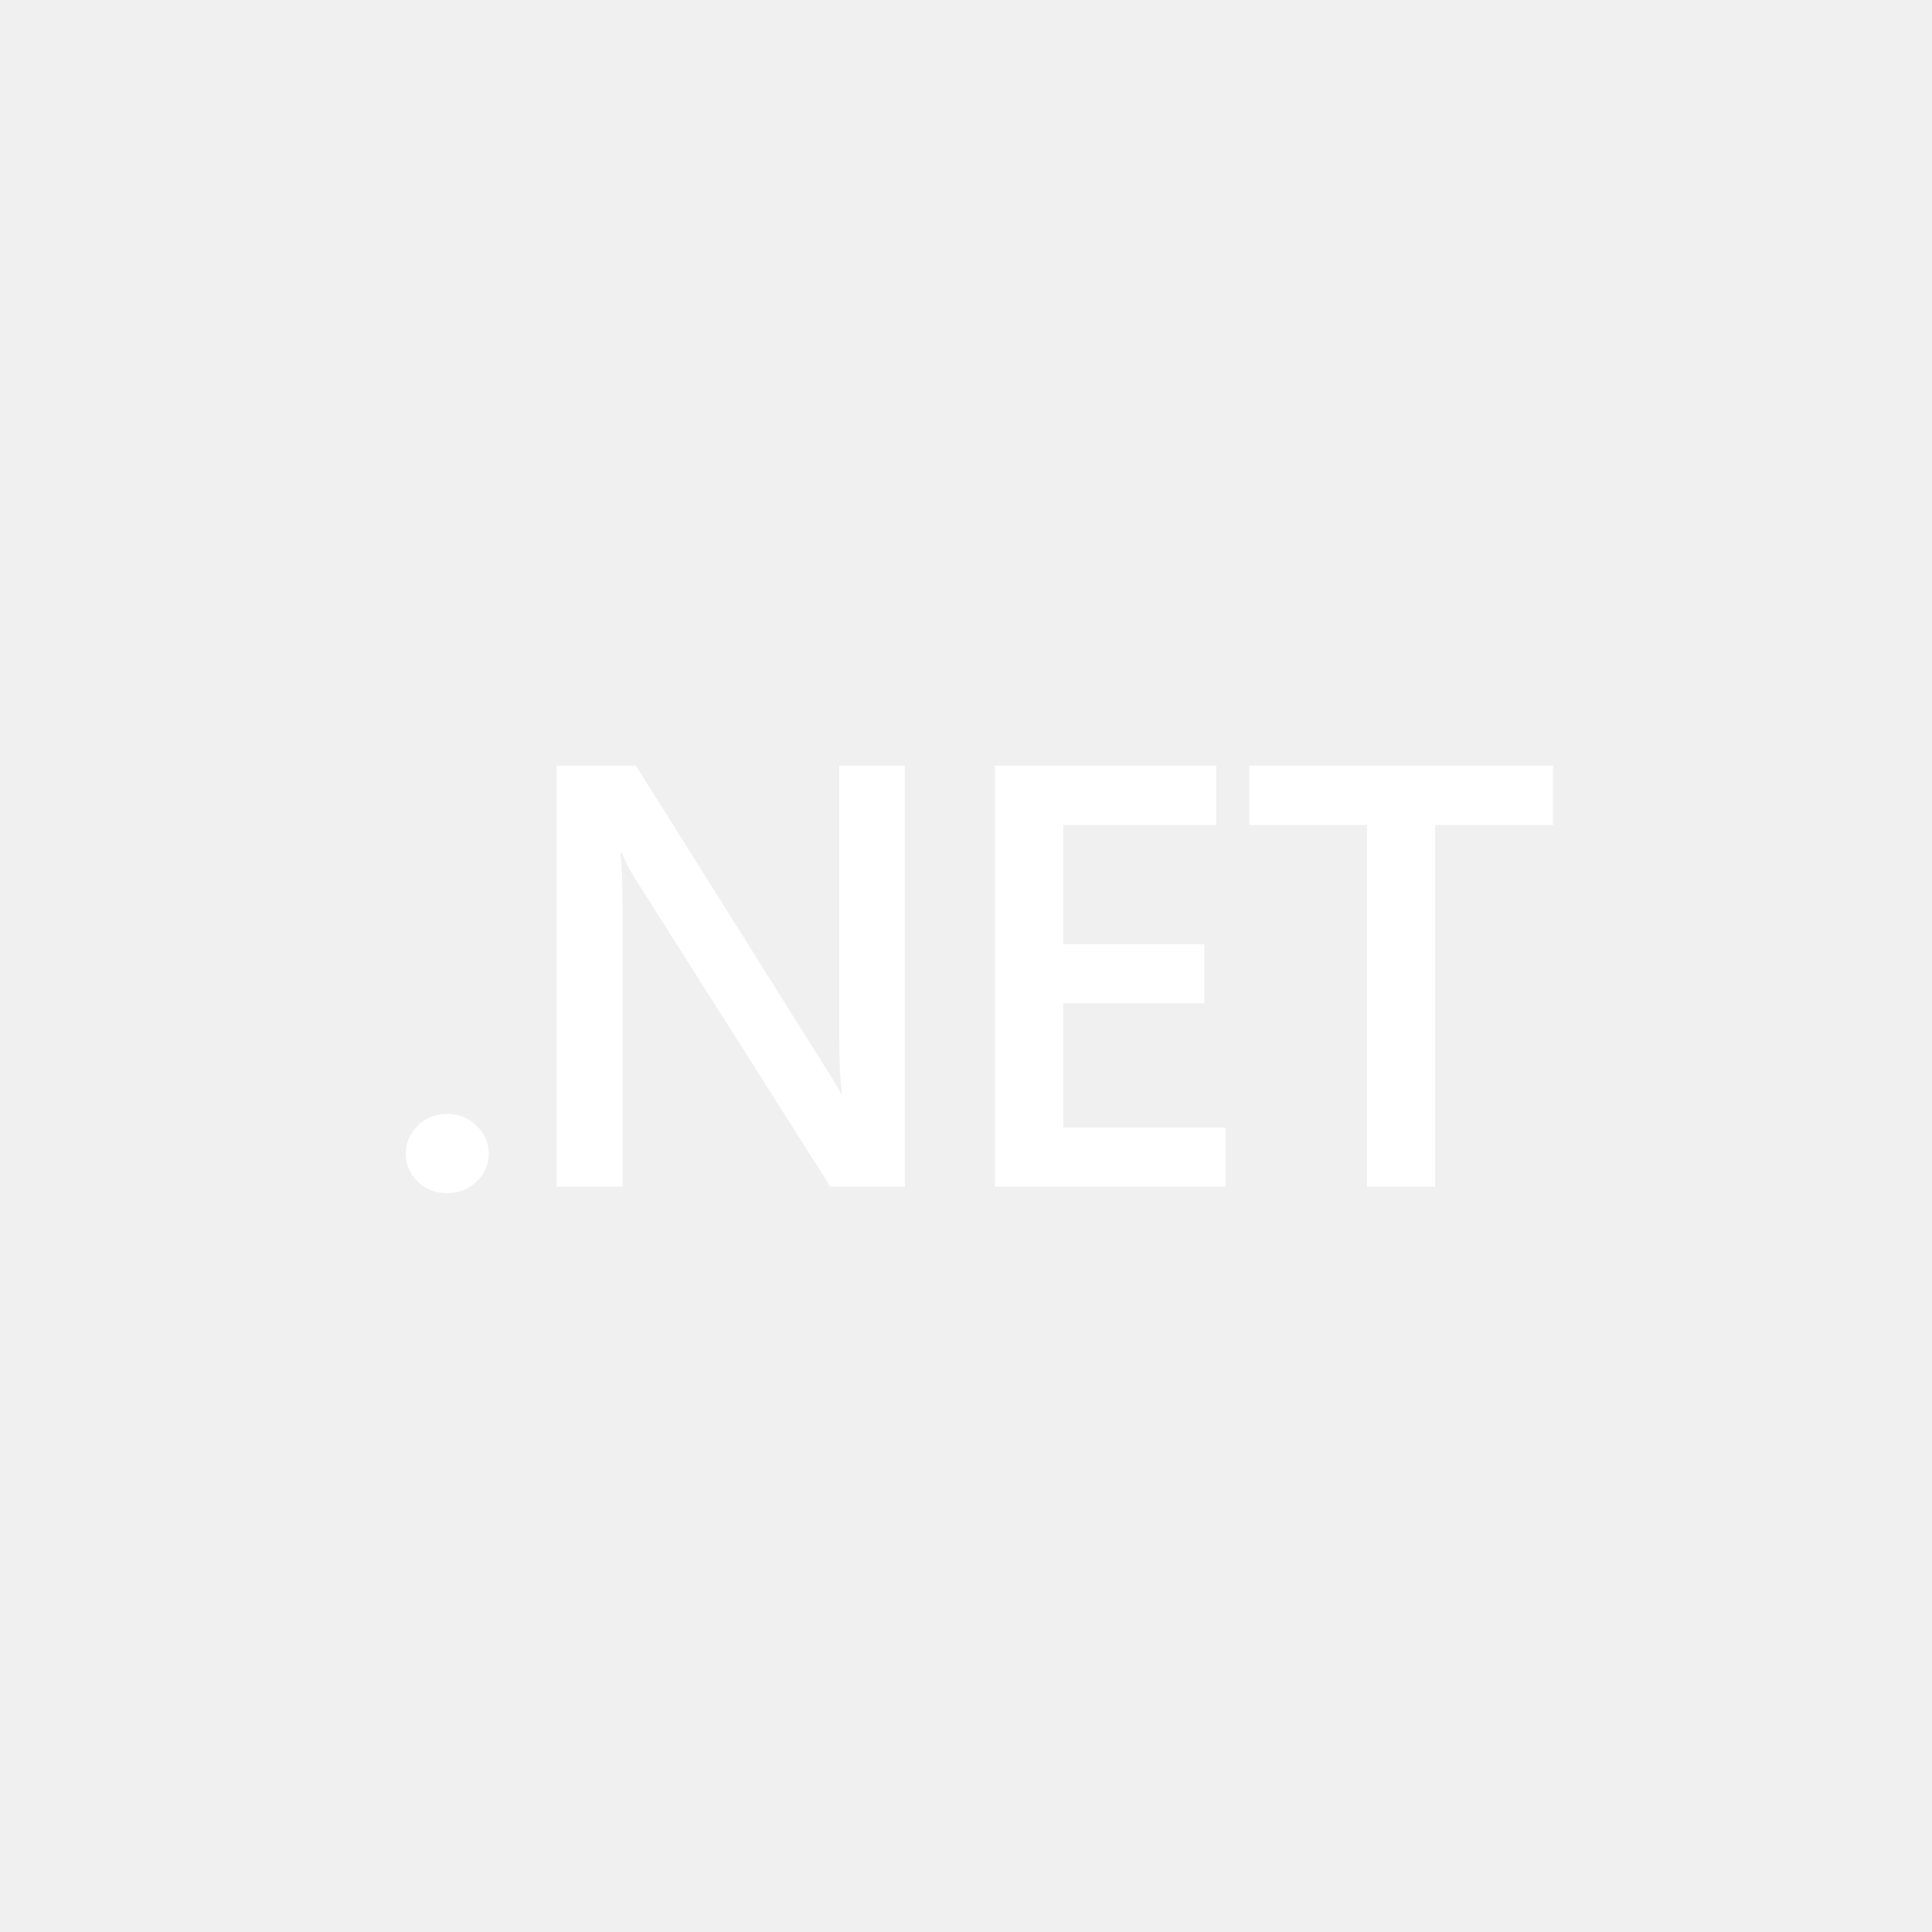
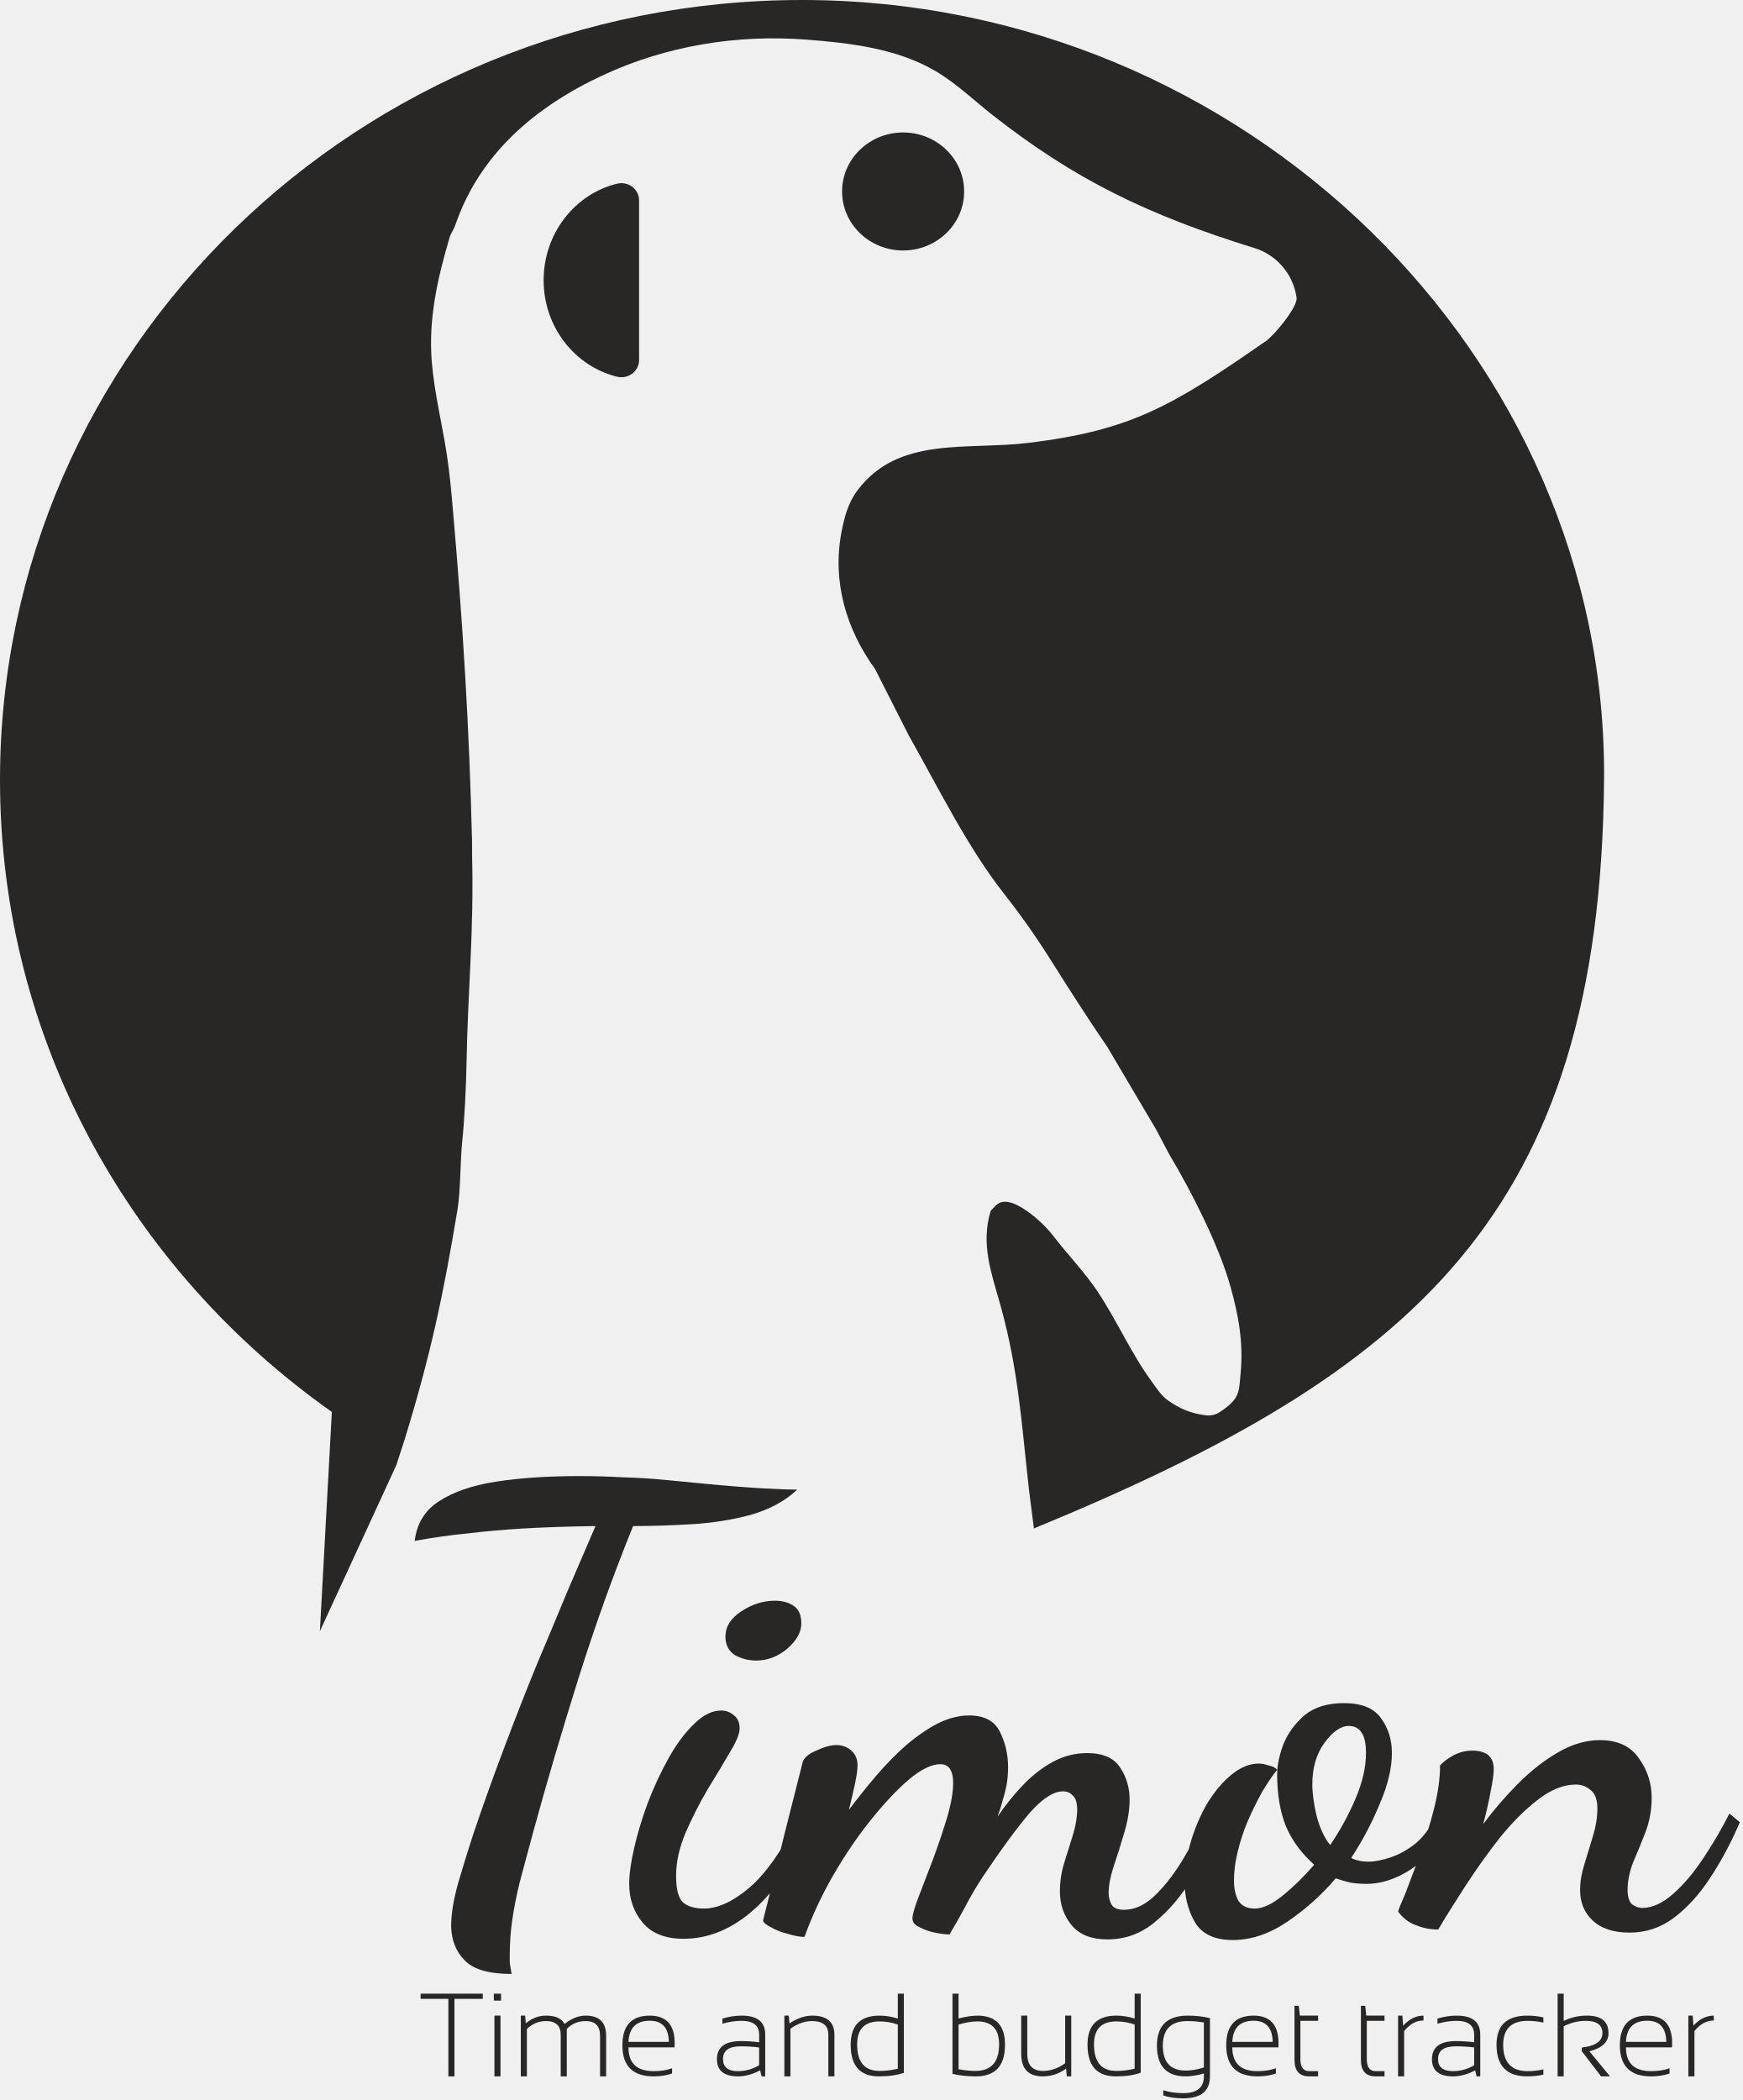
- <svg xmlns="http://www.w3.org/2000/svg" width="456" height="456" viewBox="0 0 456 456" version="1.1" xml:space="preserve" style="fill-rule:evenodd;clip-rule:evenodd;stroke-linejoin:round;stroke-miterlimit:2;">
-   <path d="m 105.5,281.609 c -2.703,0 -5.001,-0.9 -6.893,-2.702 -1.892,-1.848 -2.838,-4.042 -2.838,-6.582 0,-2.587 0.946,-4.804 2.838,-6.652 1.892,-1.848 4.19,-2.772 6.893,-2.772 2.748,0 5.068,0.924 6.96,2.772 1.937,1.848 2.906,4.064 2.906,6.652 0,2.54 -0.968,4.734 -2.906,6.582 -1.892,1.802 -4.212,2.702 -6.96,2.702 z" style="fill:#ffffff;fill-rule:nonzero;stroke-width:0.838" />
-   <path d="M 213.561,280.084 H 195.99 L 149.7,207.054 c -1.171,-1.848 -2.14,-3.765 -2.906,-5.751 h -0.406 c 0.361,2.125 0.541,6.675 0.541,13.65 v 65.132 h -15.543 v -99.36 h 18.719 l 44.737,71.298 c 1.892,2.957 3.109,4.989 3.649,6.098 h 0.27 c -0.45,-2.632 -0.676,-7.09 -0.676,-13.373 v -64.023 h 15.476 z" style="fill:#ffffff;fill-rule:nonzero;stroke-width:0.838" />
-   <path d="m 289.251,280.084 h -54.401 v -99.36 h 52.238 v 13.997 h -36.154 v 28.131 h 33.316 v 13.927 h -33.316 v 29.378 h 38.316 z" style="fill:#ffffff;fill-rule:nonzero;stroke-width:0.838" />
-   <path d="M 366.565,194.721 H 338.722 v 85.363 h -16.084 v -85.363 h -27.775 v -13.997 h 71.701 z" style="fill:#ffffff;fill-rule:nonzero;stroke-width:0.838" />
+ <svg xmlns="http://www.w3.org/2000/svg" width="706" height="851" viewBox="0 0 706 851" fill="none">
+   <path d="M207.315 799.918C198.148 799.918 191.815 798.085 188.315 794.418C184.815 790.918 182.981 786.335 182.815 780.668C182.815 775.835 183.731 770.085 185.565 763.418C187.565 756.585 189.565 750.085 191.565 743.918C195.565 732.085 199.731 720.418 204.065 708.918C208.398 697.418 212.731 686.335 217.065 675.668C221.565 665.001 225.815 654.835 229.815 645.168C233.981 635.501 237.815 626.585 241.315 618.418C229.981 618.585 220.148 618.918 211.815 619.418C203.648 619.918 196.148 620.585 189.315 621.418C182.481 622.085 175.398 623.085 168.065 624.418C168.898 617.418 172.148 612.085 177.815 608.418C183.648 604.585 191.398 601.918 201.065 600.418C210.731 598.918 221.815 598.168 234.315 598.168C240.815 598.168 246.898 598.335 252.565 598.668C258.398 598.835 263.898 599.168 269.065 599.668C274.398 600.168 279.565 600.668 284.565 601.168C295.065 602.168 303.398 602.835 309.565 603.168C315.898 603.501 320.398 603.668 323.065 603.668C318.065 608.335 311.731 611.751 304.065 613.918C296.565 615.918 288.648 617.168 280.315 617.668C271.981 618.168 264.065 618.418 256.565 618.418C248.565 638.085 241.231 658.501 234.565 679.668C227.898 700.835 221.731 721.751 216.065 742.418C213.898 750.418 212.065 757.251 210.565 762.918C209.231 768.418 208.231 773.501 207.565 778.168C206.898 782.668 206.565 787.501 206.565 792.668C206.565 793.501 206.565 794.418 206.565 795.418C206.731 796.585 206.981 798.085 207.315 799.918ZM276.975 785.668C269.642 785.668 264.142 783.501 260.475 779.168C256.808 774.835 254.975 769.585 254.975 763.418C254.975 759.585 255.642 754.751 256.975 748.918C258.308 743.085 260.142 737.001 262.475 730.668C264.975 724.168 267.808 718.085 270.975 712.418C274.142 706.751 277.558 702.168 281.225 698.668C284.892 695.001 288.558 693.168 292.225 693.168C294.225 693.168 295.975 693.835 297.475 695.168C298.975 696.335 299.725 698.085 299.725 700.418C299.725 702.585 298.392 705.835 295.725 710.168C293.225 714.501 290.225 719.501 286.725 725.168C283.392 730.835 280.392 736.751 277.725 742.918C275.225 748.918 273.975 754.668 273.975 760.168C273.975 765.501 274.892 769.085 276.725 770.918C278.725 772.585 281.558 773.418 285.225 773.418C290.892 773.418 297.058 770.585 303.725 764.918C310.392 759.251 317.308 749.335 324.475 735.168L328.225 739.168C322.392 753.835 314.975 765.251 305.975 773.418C296.975 781.585 287.308 785.668 276.975 785.668ZM306.475 672.918C303.308 672.918 300.392 672.168 297.725 670.668C295.225 669.001 293.975 666.501 293.975 663.168C293.975 659.168 296.142 655.751 300.475 652.918C304.808 650.085 309.308 648.668 313.975 648.668C316.975 648.668 319.475 649.335 321.475 650.668C323.642 652.001 324.725 654.418 324.725 657.918C324.725 661.418 322.808 664.835 318.975 668.168C315.142 671.335 310.975 672.918 306.475 672.918ZM448.76 785.918C442.26 785.918 437.427 784.001 434.26 780.168C431.093 776.335 429.51 771.751 429.51 766.418C429.51 762.585 430.093 758.751 431.26 754.918C432.427 751.085 433.593 747.335 434.76 743.668C435.927 739.835 436.51 736.418 436.51 733.418C436.51 730.585 435.927 728.668 434.76 727.668C433.76 726.501 432.427 725.918 430.76 725.918C426.927 725.918 422.427 728.835 417.26 734.668C412.26 740.501 406.01 749.001 398.51 760.168C395.843 764.168 393.343 768.418 391.01 772.918C388.677 777.251 386.593 780.918 384.76 783.918C383.26 783.918 381.26 783.668 378.76 783.168C376.427 782.668 374.343 781.918 372.51 780.918C370.677 780.085 369.76 778.918 369.76 777.418C369.76 775.918 370.593 773.001 372.26 768.668C373.927 764.335 375.843 759.335 378.01 753.668C380.177 747.835 382.093 742.168 383.76 736.668C385.427 731.001 386.26 726.251 386.26 722.418C386.26 720.085 385.843 718.251 385.01 716.918C384.177 715.585 382.843 714.918 381.01 714.918C377.51 714.918 373.26 717.001 368.26 721.168C363.427 725.335 358.26 730.835 352.76 737.668C347.427 744.335 342.343 751.835 337.51 760.168C332.843 768.335 329.01 776.585 326.01 784.918C324.177 784.918 321.927 784.501 319.26 783.668C316.593 783.001 314.26 782.085 312.26 780.918C310.26 779.918 309.26 779.001 309.26 778.168C309.26 778.001 309.843 775.668 311.01 771.168C312.177 766.501 313.593 760.751 315.26 753.918C316.927 747.085 318.677 740.085 320.51 732.918C322.343 725.751 323.927 719.501 325.26 714.168C325.76 712.335 327.593 710.751 330.76 709.418C333.927 707.918 336.677 707.168 339.01 707.168C341.343 707.168 343.343 707.918 345.01 709.418C346.677 710.918 347.51 712.918 347.51 715.418C347.51 717.085 347.177 719.501 346.51 722.668C345.843 725.835 345.01 729.418 344.01 733.418C347.51 728.751 351.177 724.168 355.01 719.668C359.01 715.001 363.093 710.835 367.26 707.168C371.593 703.501 375.843 700.585 380.01 698.418C384.343 696.251 388.593 695.168 392.76 695.168C398.927 695.168 403.093 697.418 405.26 701.918C407.427 706.251 408.51 711.001 408.51 716.168C408.51 718.335 408.343 720.501 408.01 722.668C407.677 724.668 407.177 726.751 406.51 728.918C406.01 730.918 405.26 733.335 404.26 736.168C407.427 731.501 410.843 727.251 414.51 723.418C418.343 719.418 422.427 716.251 426.76 713.918C431.093 711.585 435.677 710.418 440.51 710.418C447.01 710.418 451.51 712.418 454.01 716.418C456.51 720.251 457.76 724.501 457.76 729.168C457.76 733.501 457.01 738.085 455.51 742.918C454.177 747.585 452.76 752.085 451.26 756.418C449.927 760.585 449.26 764.168 449.26 767.168C449.26 768.835 449.677 770.418 450.51 771.918C451.343 773.251 453.01 773.918 455.51 773.918C460.01 773.918 464.343 771.835 468.51 767.668C472.677 763.501 476.51 758.418 480.01 752.418C483.677 746.251 486.76 740.418 489.26 734.918L493.51 740.168C490.843 747.001 487.343 754.001 483.01 761.168C478.843 768.168 473.927 774.001 468.26 778.668C462.593 783.501 456.093 785.918 448.76 785.918ZM499.549 786.168C492.049 786.168 486.882 783.668 484.049 778.668C481.382 773.835 480.049 768.501 480.049 762.668C480.049 757.335 480.882 751.918 482.549 746.418C484.216 740.751 486.466 735.501 489.299 730.668C492.299 725.835 495.549 722.001 499.049 719.168C502.716 716.168 506.382 714.668 510.049 714.668C511.216 714.668 512.549 714.918 514.049 715.418C515.716 715.751 516.882 716.335 517.549 717.168C515.549 719.668 513.466 722.751 511.299 726.418C509.299 730.085 507.382 734.001 505.549 738.168C503.882 742.168 502.549 746.251 501.549 750.418C500.549 754.585 500.049 758.418 500.049 761.918C500.049 765.251 500.632 768.001 501.799 770.168C503.132 772.335 505.382 773.418 508.549 773.418C511.716 773.418 515.466 771.668 519.799 768.168C524.299 764.501 528.549 760.335 532.549 755.668C527.216 750.835 523.382 745.585 521.049 739.918C518.716 734.085 517.549 727.085 517.549 718.918C517.549 715.418 518.382 711.418 520.049 706.918C521.882 702.418 524.716 698.501 528.549 695.168C532.549 691.835 537.882 690.168 544.549 690.168C551.716 690.168 556.716 692.168 559.549 696.168C562.549 700.168 564.049 704.918 564.049 710.418C564.049 716.585 562.382 723.501 559.049 731.168C555.882 738.835 552.049 746.085 547.549 752.918C549.549 753.918 551.882 754.418 554.549 754.418C557.049 754.418 560.049 753.835 563.549 752.668C567.049 751.501 570.466 749.585 573.799 746.918C577.132 744.085 579.799 740.335 581.799 735.668L586.299 738.918C582.632 747.418 577.716 753.668 571.549 757.668C565.549 761.501 559.632 763.418 553.799 763.418C551.632 763.418 549.466 763.251 547.299 762.918C545.132 762.418 543.132 761.835 541.299 761.168C535.632 767.835 529.132 773.668 521.799 778.668C514.466 783.668 507.049 786.168 499.549 786.168ZM539.049 747.668C543.049 741.835 546.466 735.585 549.299 728.918C552.132 722.251 553.549 716.085 553.549 710.418C553.549 706.585 552.966 703.835 551.799 702.168C550.632 700.335 548.882 699.418 546.549 699.418C543.382 699.418 540.132 701.668 536.799 706.168C533.466 710.668 531.799 716.335 531.799 723.168C531.799 726.668 532.382 730.918 533.549 735.918C534.882 740.918 536.716 744.835 539.049 747.668ZM660.317 783.168C653.817 783.168 648.817 781.501 645.317 778.168C641.983 775.001 640.317 770.918 640.317 765.918C640.317 762.585 640.9 759.085 642.067 755.418C643.233 751.585 644.4 747.751 645.567 743.918C646.733 740.085 647.317 736.418 647.317 732.918C647.317 729.251 646.4 726.751 644.567 725.418C642.9 723.918 640.9 723.168 638.567 723.168C633.567 723.168 628.4 725.251 623.067 729.418C617.9 733.418 612.817 738.501 607.817 744.668C602.983 750.835 598.4 757.251 594.067 763.918C589.733 770.585 585.983 776.585 582.817 781.918C579.65 781.918 576.65 781.335 573.817 780.168C570.983 779.168 568.567 777.335 566.567 774.668C566.733 773.835 567.733 771.335 569.567 767.168C571.233 762.835 573.15 757.751 575.317 751.918C577.483 745.918 579.4 739.668 581.067 733.168C582.733 726.668 583.567 720.751 583.567 715.418C584.733 714.085 586.483 712.751 588.817 711.418C591.317 710.085 593.9 709.418 596.567 709.418C602.4 709.418 605.317 711.918 605.317 716.918C605.317 718.918 604.9 721.918 604.067 725.918C603.4 729.751 602.4 734.168 601.067 739.168C605.4 733.335 610.15 727.835 615.317 722.668C620.483 717.501 625.817 713.335 631.317 710.168C636.983 706.835 642.65 705.168 648.317 705.168C655.483 705.168 660.733 707.585 664.067 712.418C667.567 717.251 669.317 722.585 669.317 728.418C669.317 733.418 668.483 738.085 666.817 742.418C665.15 746.751 663.483 750.835 661.817 754.668C660.317 758.501 659.567 762.251 659.567 765.918C659.567 768.585 660.15 770.501 661.317 771.668C662.65 772.668 664.067 773.168 665.567 773.168C669.567 773.168 673.733 771.251 678.067 767.418C682.4 763.585 686.483 758.751 690.317 752.918C694.317 746.918 697.817 740.918 700.817 734.918L705.067 738.418C701.567 746.585 697.567 754.085 693.067 760.918C688.733 767.585 683.817 773.001 678.317 777.168C672.983 781.168 666.983 783.168 660.317 783.168Z" fill="#292626" />
+   <path d="M195.646 807.907V810.016H184.161V841.423H181.7V810.016H170.45V807.907H195.646ZM203.057 807.907V810.719H200.128V807.907H203.057ZM202.823 816.813V841.423H200.362V816.813H202.823ZM211.055 841.423V816.813H212.813L213.071 819.907C215.586 817.844 218.313 816.813 221.251 816.813C225.126 816.813 227.633 817.938 228.774 820.188C231.602 817.938 234.469 816.813 237.376 816.813C242.876 816.813 245.626 819.54 245.626 824.993V841.423H243.165V824.993C243.165 821.009 241.227 819.016 237.352 819.016C234.258 819.016 231.704 820.079 229.688 822.204V841.423H227.227V824.594C227.227 820.876 225.227 819.016 221.227 819.016C218.321 819.016 215.751 820.079 213.516 822.204V841.423H211.055ZM263.303 816.813C270.037 816.813 273.405 820.54 273.405 827.993C273.405 828.524 273.389 829.079 273.358 829.657H254.678C254.678 836.094 258.084 839.313 264.897 839.313C267.694 839.313 270.178 838.923 272.35 838.141V840.251C270.178 841.032 267.694 841.423 264.897 841.423C256.444 841.423 252.217 837.227 252.217 828.837C252.217 820.821 255.912 816.813 263.303 816.813ZM254.678 827.454H271.037C270.944 821.735 268.366 818.876 263.303 818.876C257.834 818.876 254.959 821.735 254.678 827.454ZM290.525 834.462C290.525 829.571 293.775 827.126 300.275 827.126C302.572 827.126 305.025 827.282 307.635 827.594V824.571C307.635 820.805 305.267 818.923 300.533 818.923C298.002 818.923 295.408 819.313 292.752 820.094V817.985C295.408 817.204 298.002 816.813 300.533 816.813C306.908 816.813 310.096 819.36 310.096 824.454V841.423H308.596L308.033 838.985C304.955 840.61 301.971 841.423 299.08 841.423C293.377 841.423 290.525 839.102 290.525 834.462ZM300.275 829.235C295.416 829.235 292.986 830.954 292.986 834.391C292.986 837.673 295.017 839.313 299.08 839.313C302.08 839.313 304.931 838.516 307.635 836.923V829.704C305.025 829.391 302.572 829.235 300.275 829.235ZM317.859 841.423V816.813H319.617L319.921 819.954C323.062 817.86 326.14 816.813 329.156 816.813C335.14 816.813 338.132 819.399 338.132 824.571V841.423H335.671V824.501C335.671 820.844 333.461 819.016 329.039 819.016C326.086 819.016 323.179 820.055 320.32 822.134V841.423H317.859ZM363.826 820.423C361.451 819.579 358.982 819.157 356.419 819.157C350.372 819.157 347.349 822.259 347.349 828.462C347.349 835.634 350.372 839.219 356.419 839.219C358.982 839.219 361.451 838.915 363.826 838.305V820.423ZM366.286 839.946C363.615 840.93 360.247 841.423 356.185 841.423C348.544 841.423 344.724 837.157 344.724 828.626C344.724 820.751 348.615 816.813 356.396 816.813C358.833 816.813 361.31 817.204 363.826 817.985V807.907H366.286V839.946ZM388.446 838.54C390.962 838.993 393.235 839.219 395.266 839.219C401.673 839.219 404.876 835.634 404.876 828.462C404.876 822.259 401.931 819.157 396.04 819.157C393.79 819.157 391.259 819.579 388.446 820.423V838.54ZM385.985 807.907H388.446V817.985C391.399 817.204 393.938 816.813 396.063 816.813C403.532 816.813 407.266 820.751 407.266 828.626C407.266 837.157 403.337 841.423 395.477 841.423C391.946 841.423 388.782 841.087 385.985 840.415V807.907ZM434.108 816.813V841.423H432.303L432.022 838.282C429.194 840.376 426.038 841.423 422.553 841.423C416.741 841.423 413.835 838.368 413.835 832.259V816.813H416.296V832.329C416.296 836.923 418.421 839.219 422.671 839.219C425.78 839.219 428.772 838.18 431.647 836.102V816.813H434.108ZM459.801 820.423C457.426 819.579 454.957 819.157 452.395 819.157C446.348 819.157 443.325 822.259 443.325 828.462C443.325 835.634 446.348 839.219 452.395 839.219C454.957 839.219 457.426 838.915 459.801 838.305V820.423ZM462.262 839.946C459.59 840.93 456.223 841.423 452.161 841.423C444.52 841.423 440.7 837.157 440.7 828.626C440.7 820.751 444.59 816.813 452.371 816.813C454.809 816.813 457.286 817.204 459.801 817.985V807.907H462.262V839.946ZM487.861 819.579C485.596 819.204 483.369 819.016 481.182 819.016C474.541 819.016 471.221 822.321 471.221 828.93C471.221 835.696 474.322 839.079 480.526 839.079C482.776 839.079 485.221 838.657 487.861 837.813V819.579ZM490.322 841.423C490.322 847.36 486.705 850.329 479.471 850.329C476.44 850.329 473.752 849.938 471.408 849.157V847.048C473.799 847.829 476.502 848.219 479.518 848.219C485.08 848.219 487.861 845.954 487.861 841.423V840.251C485.08 841.032 482.627 841.423 480.502 841.423C472.721 841.423 468.83 837.274 468.83 828.977C468.83 820.868 473.01 816.813 481.369 816.813C484.541 816.813 487.526 817.149 490.322 817.821V841.423ZM508 816.813C514.734 816.813 518.101 820.54 518.101 827.993C518.101 828.524 518.086 829.079 518.055 829.657H499.375C499.375 836.094 502.781 839.313 509.594 839.313C512.391 839.313 514.875 838.923 517.047 838.141V840.251C514.875 841.032 512.391 841.423 509.594 841.423C501.141 841.423 496.914 837.227 496.914 828.837C496.914 820.821 500.609 816.813 508 816.813ZM499.375 827.454H515.734C515.641 821.735 513.062 818.876 508 818.876C502.531 818.876 499.656 821.735 499.375 827.454ZM524.576 812.829H526.31L526.755 816.813H534.138V818.923H526.966V834.462C526.966 837.696 528.154 839.313 530.529 839.313H534.138V841.423H530.576C526.576 841.423 524.576 839.212 524.576 834.79V812.829ZM551.493 812.829H553.228L553.673 816.813H561.056V818.923H553.884V834.462C553.884 837.696 555.071 839.313 557.446 839.313H561.056V841.423H557.493C553.493 841.423 551.493 839.212 551.493 834.79V812.829ZM566.546 841.423V816.813H568.304L568.608 820.891C571.077 818.173 573.827 816.813 576.858 816.813V818.782C573.921 818.782 571.304 820.212 569.007 823.071V841.423H566.546ZM580.286 834.462C580.286 829.571 583.536 827.126 590.036 827.126C592.333 827.126 594.786 827.282 597.395 827.594V824.571C597.395 820.805 595.028 818.923 590.294 818.923C587.762 818.923 585.169 819.313 582.512 820.094V817.985C585.169 817.204 587.762 816.813 590.294 816.813C596.669 816.813 599.856 819.36 599.856 824.454V841.423H598.356L597.794 838.985C594.716 840.61 591.731 841.423 588.841 841.423C583.137 841.423 580.286 839.102 580.286 834.462ZM590.036 829.235C585.176 829.235 582.747 830.954 582.747 834.391C582.747 837.673 584.778 839.313 588.841 839.313C591.841 839.313 594.692 838.516 597.395 836.923V829.704C594.786 829.391 592.333 829.235 590.036 829.235ZM625.432 840.719C623.401 841.188 621.213 841.423 618.87 841.423C610.588 841.423 606.448 837.165 606.448 828.649C606.448 820.759 610.588 816.813 618.87 816.813C621.213 816.813 623.401 817.048 625.432 817.516V819.626C623.245 819.157 621.135 818.923 619.104 818.923C612.463 818.923 609.143 822.165 609.143 828.649C609.143 835.759 612.463 839.313 619.104 839.313C621.135 839.313 623.245 839.079 625.432 838.61V840.719ZM631.203 841.423V807.907H633.664V818.969C636.524 817.532 639.672 816.813 643.11 816.813C648.922 816.813 651.828 819.18 651.828 823.915C651.828 827.509 649.25 829.962 644.094 831.274L652.438 841.423H648.828L641 831.227V829.751C646.578 829.11 649.367 827.157 649.367 823.891C649.367 820.579 647.102 818.923 642.57 818.923C639.555 818.923 636.586 819.657 633.664 821.126V841.423H631.203ZM667.514 816.813C674.248 816.813 677.615 820.54 677.615 827.993C677.615 828.524 677.6 829.079 677.568 829.657H658.889C658.889 836.094 662.295 839.313 669.107 839.313C671.904 839.313 674.389 838.923 676.561 838.141V840.251C674.389 841.032 671.904 841.423 669.107 841.423C660.654 841.423 656.428 837.227 656.428 828.837C656.428 820.821 660.123 816.813 667.514 816.813ZM658.889 827.454H675.248C675.154 821.735 672.576 818.876 667.514 818.876C662.045 818.876 659.17 821.735 658.889 827.454ZM684.183 841.423V816.813H685.941L686.246 820.891C688.715 818.173 691.465 816.813 694.496 816.813V818.782C691.558 818.782 688.941 820.212 686.644 823.071V841.423H684.183Z" fill="#292626" />
+   <path d="M403.268 488.783C406.774 484.833 412.673 488.291 416.445 490.951C420.216 493.611 424.155 497.353 426.936 500.976C432.794 508.603 439.58 515.533 444.883 523.53C452.75 535.389 458.255 548.231 466.645 559.747C468.704 562.572 470.493 565.513 473.375 567.555C478.208 570.978 482.946 572.885 488.899 573.558C490.787 573.772 492.713 573.301 494.279 572.254C502.558 566.719 502.02 564.349 502.763 556.277C503.899 543.966 501.902 532.882 498.501 520.928C493.834 504.523 482.799 482.758 473.892 467.914L468.439 457.602L448.697 424.204C441.207 413.292 432.946 400.421 426.059 389.441C420.185 380.076 413.827 371.01 406.967 362.293C392.039 343.321 380.318 319.327 368.313 298.115L354.552 271.02C342.96 255.057 337.155 235.698 341.014 215.575C342.195 209.417 343.708 203.721 347.52 198.658C364.175 176.538 391.774 182.558 417.075 179.435C458.122 174.368 474.722 164.827 513.084 138.151C516.227 135.965 525.982 124.434 525.422 120.585C523.887 110.054 516.299 102.978 508.539 100.58C464.679 87.025 435.24 72.537 402.296 46.674C394.676 40.692 387.676 33.891 379.312 28.92C363.758 19.674 344.584 17.418 326.865 16.056C298.524 13.878 269.936 18.564 244.32 30.486C216.439 43.459 194.388 62.628 184.586 90.985C184.38 91.585 184.133 92.177 183.842 92.743L182.414 95.523C177.19 112.983 173.526 129.556 175.002 146.944C176.07 159.521 179.2 171.843 181.088 184.331C182.189 191.607 182.866 198.936 183.507 206.263C187.576 252.789 190.173 294.463 191.296 341.142V346.116C192.118 378.1 189.586 400.068 189.021 432.153C188.876 440.473 188.203 454.085 187.334 462.364C186.446 470.802 186.653 482.553 185.434 489.915C179.671 524.694 174.595 548.796 163.896 583.603L160.579 593.797L129.631 661.024L134.479 572.167C52.993 514.705 0 421.431 0 316.074C0 141.536 145.518 2.29743e-05 325.012 2.29743e-05C504.506 2.29743e-05 651.503 144.441 650.023 316.074C648.504 492.391 572.726 556.06 418.973 619.387C418.546 615.571 417.381 607.263 416.953 603.447C413.998 577.012 412.666 554.952 405.511 529.277C401.704 515.615 397.346 504.204 401.477 490.63L403.268 488.783Z" fill="#292626" />
+   <path d="M390.706 77.59C390.706 90.795 379.632 101.5 365.972 101.5C352.312 101.5 341.24 90.795 341.24 77.59C341.24 64.384 352.312 53.679 365.972 53.679C379.632 53.679 390.706 64.384 390.706 77.59Z" fill="#292626" />
+   <path d="M258.983 81.163V145.927C258.983 150.449 254.566 153.764 250.033 152.649C232.982 148.456 220.3 132.545 220.3 113.563C220.3 94.551 232.982 78.636 250.032 74.441C254.566 73.326 258.983 76.642 258.983 81.163Z" fill="#292626" />
</svg>
